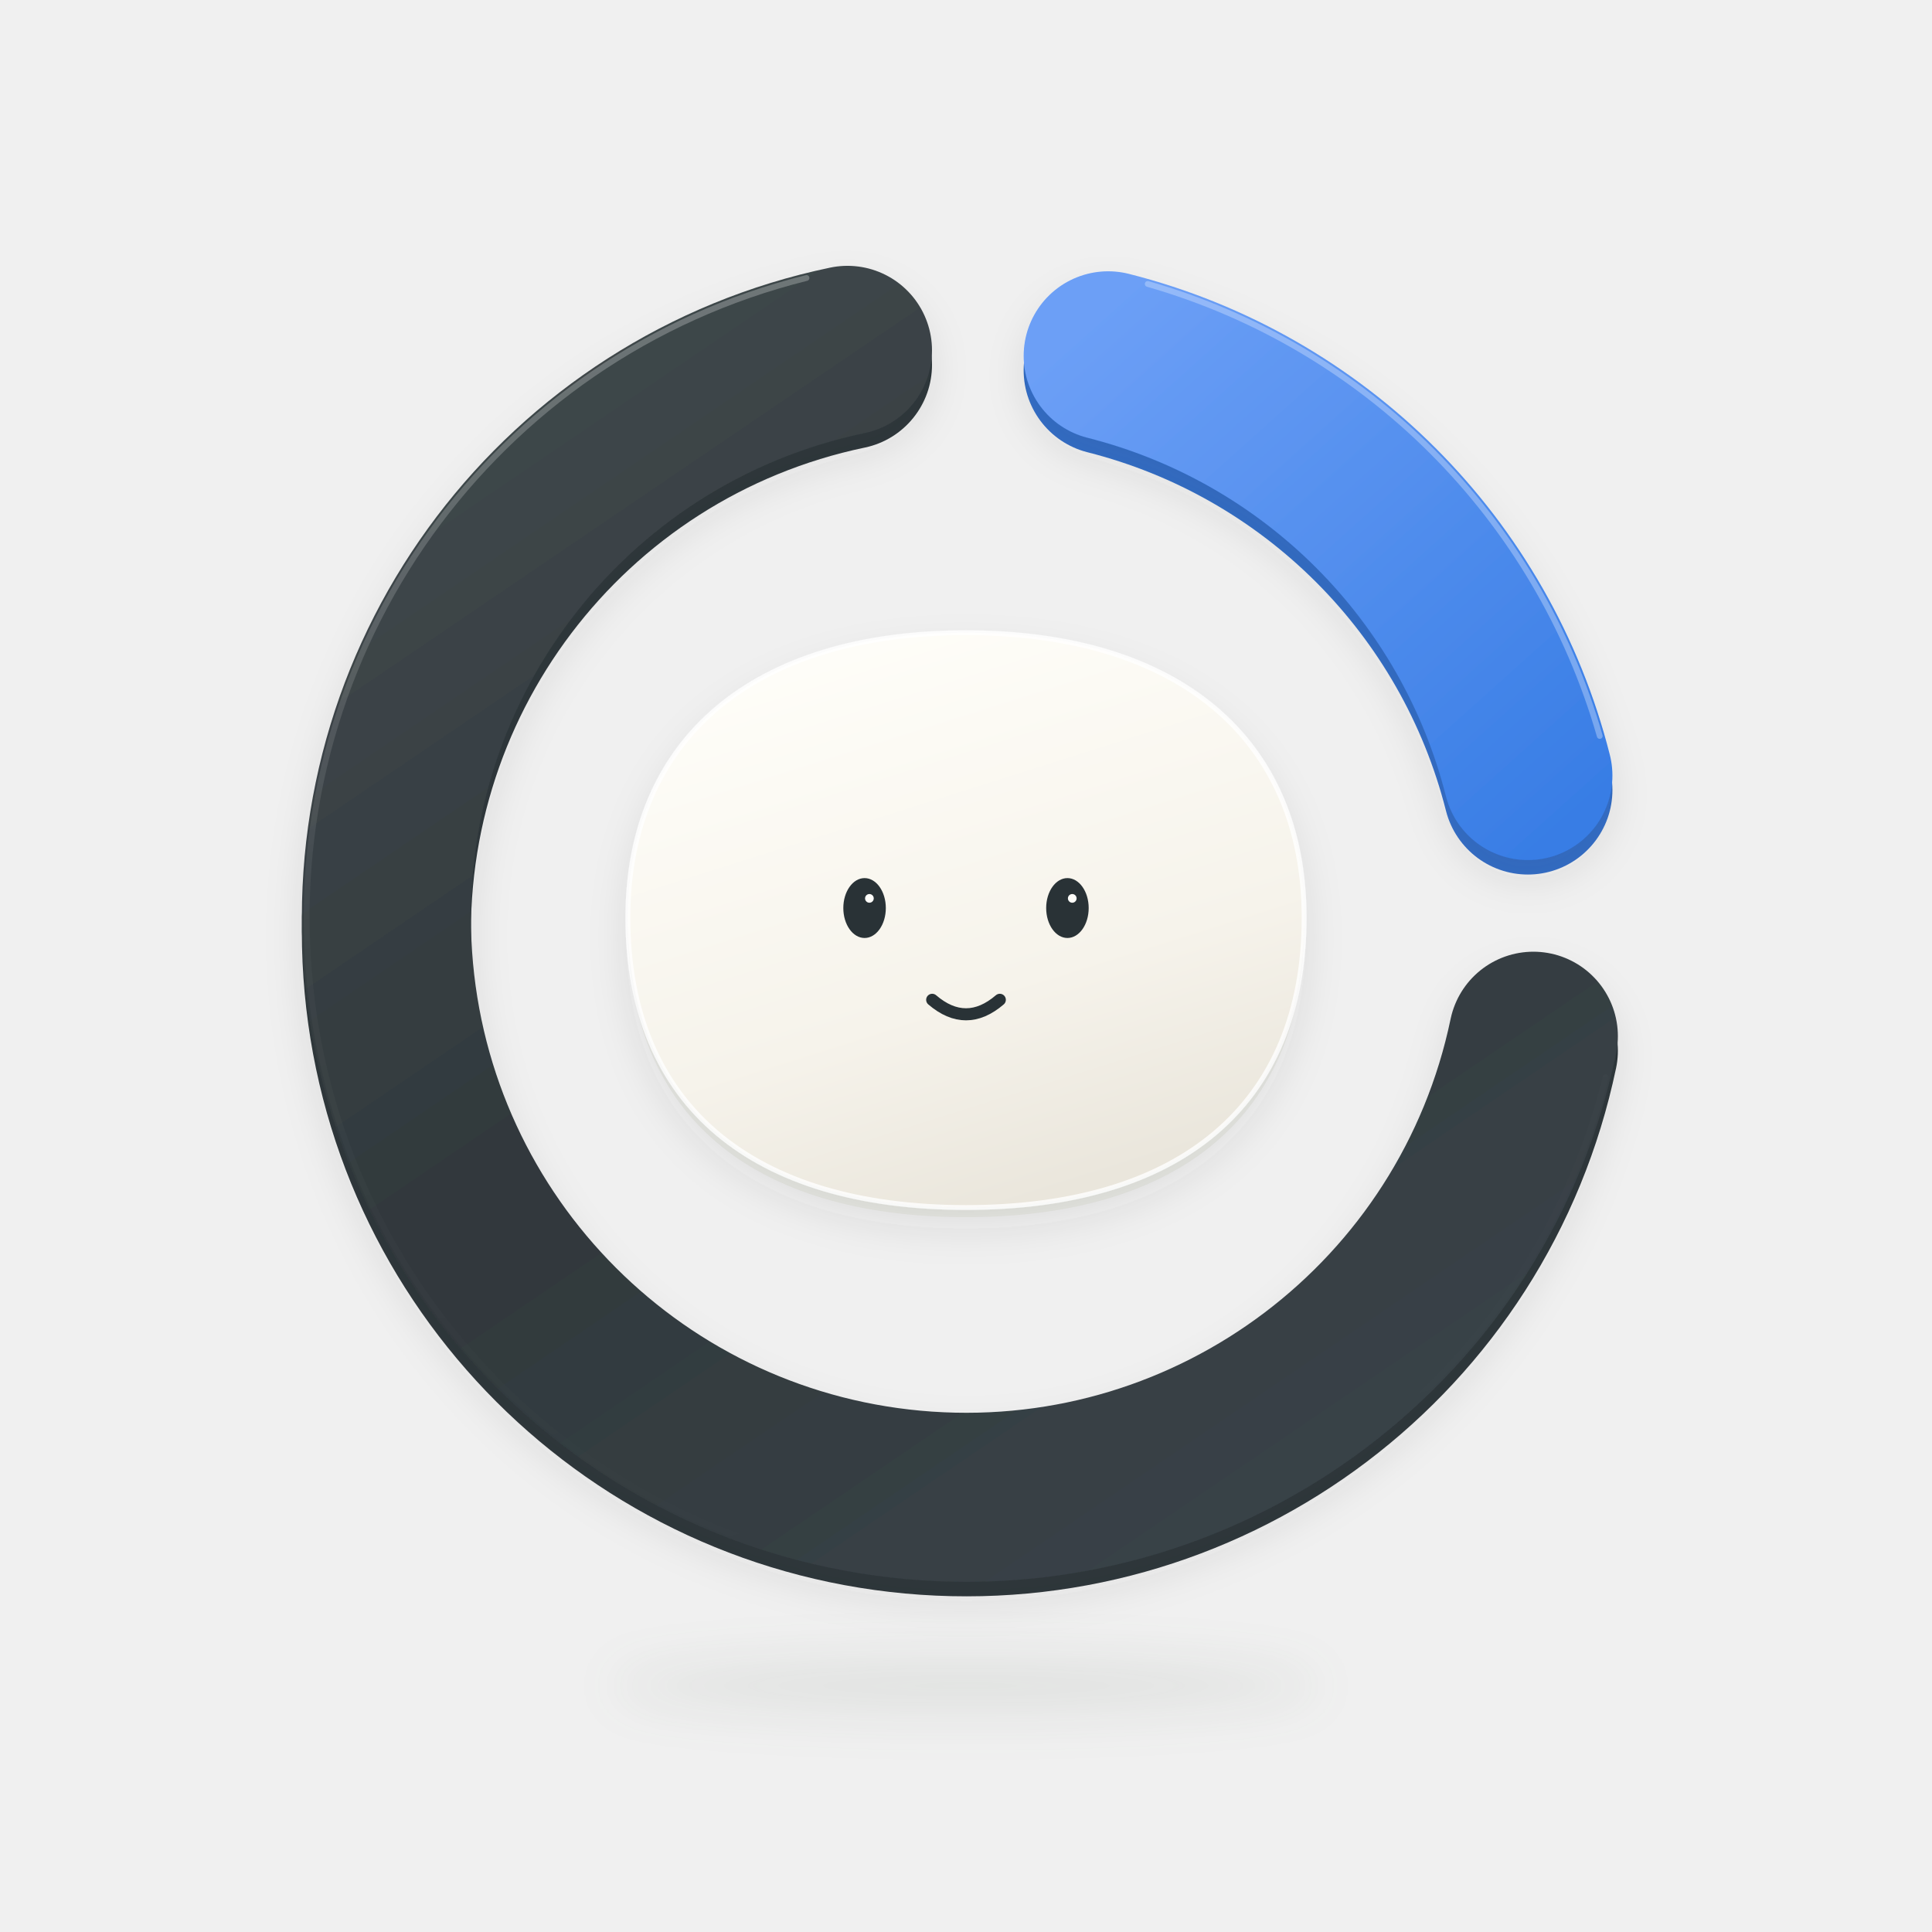
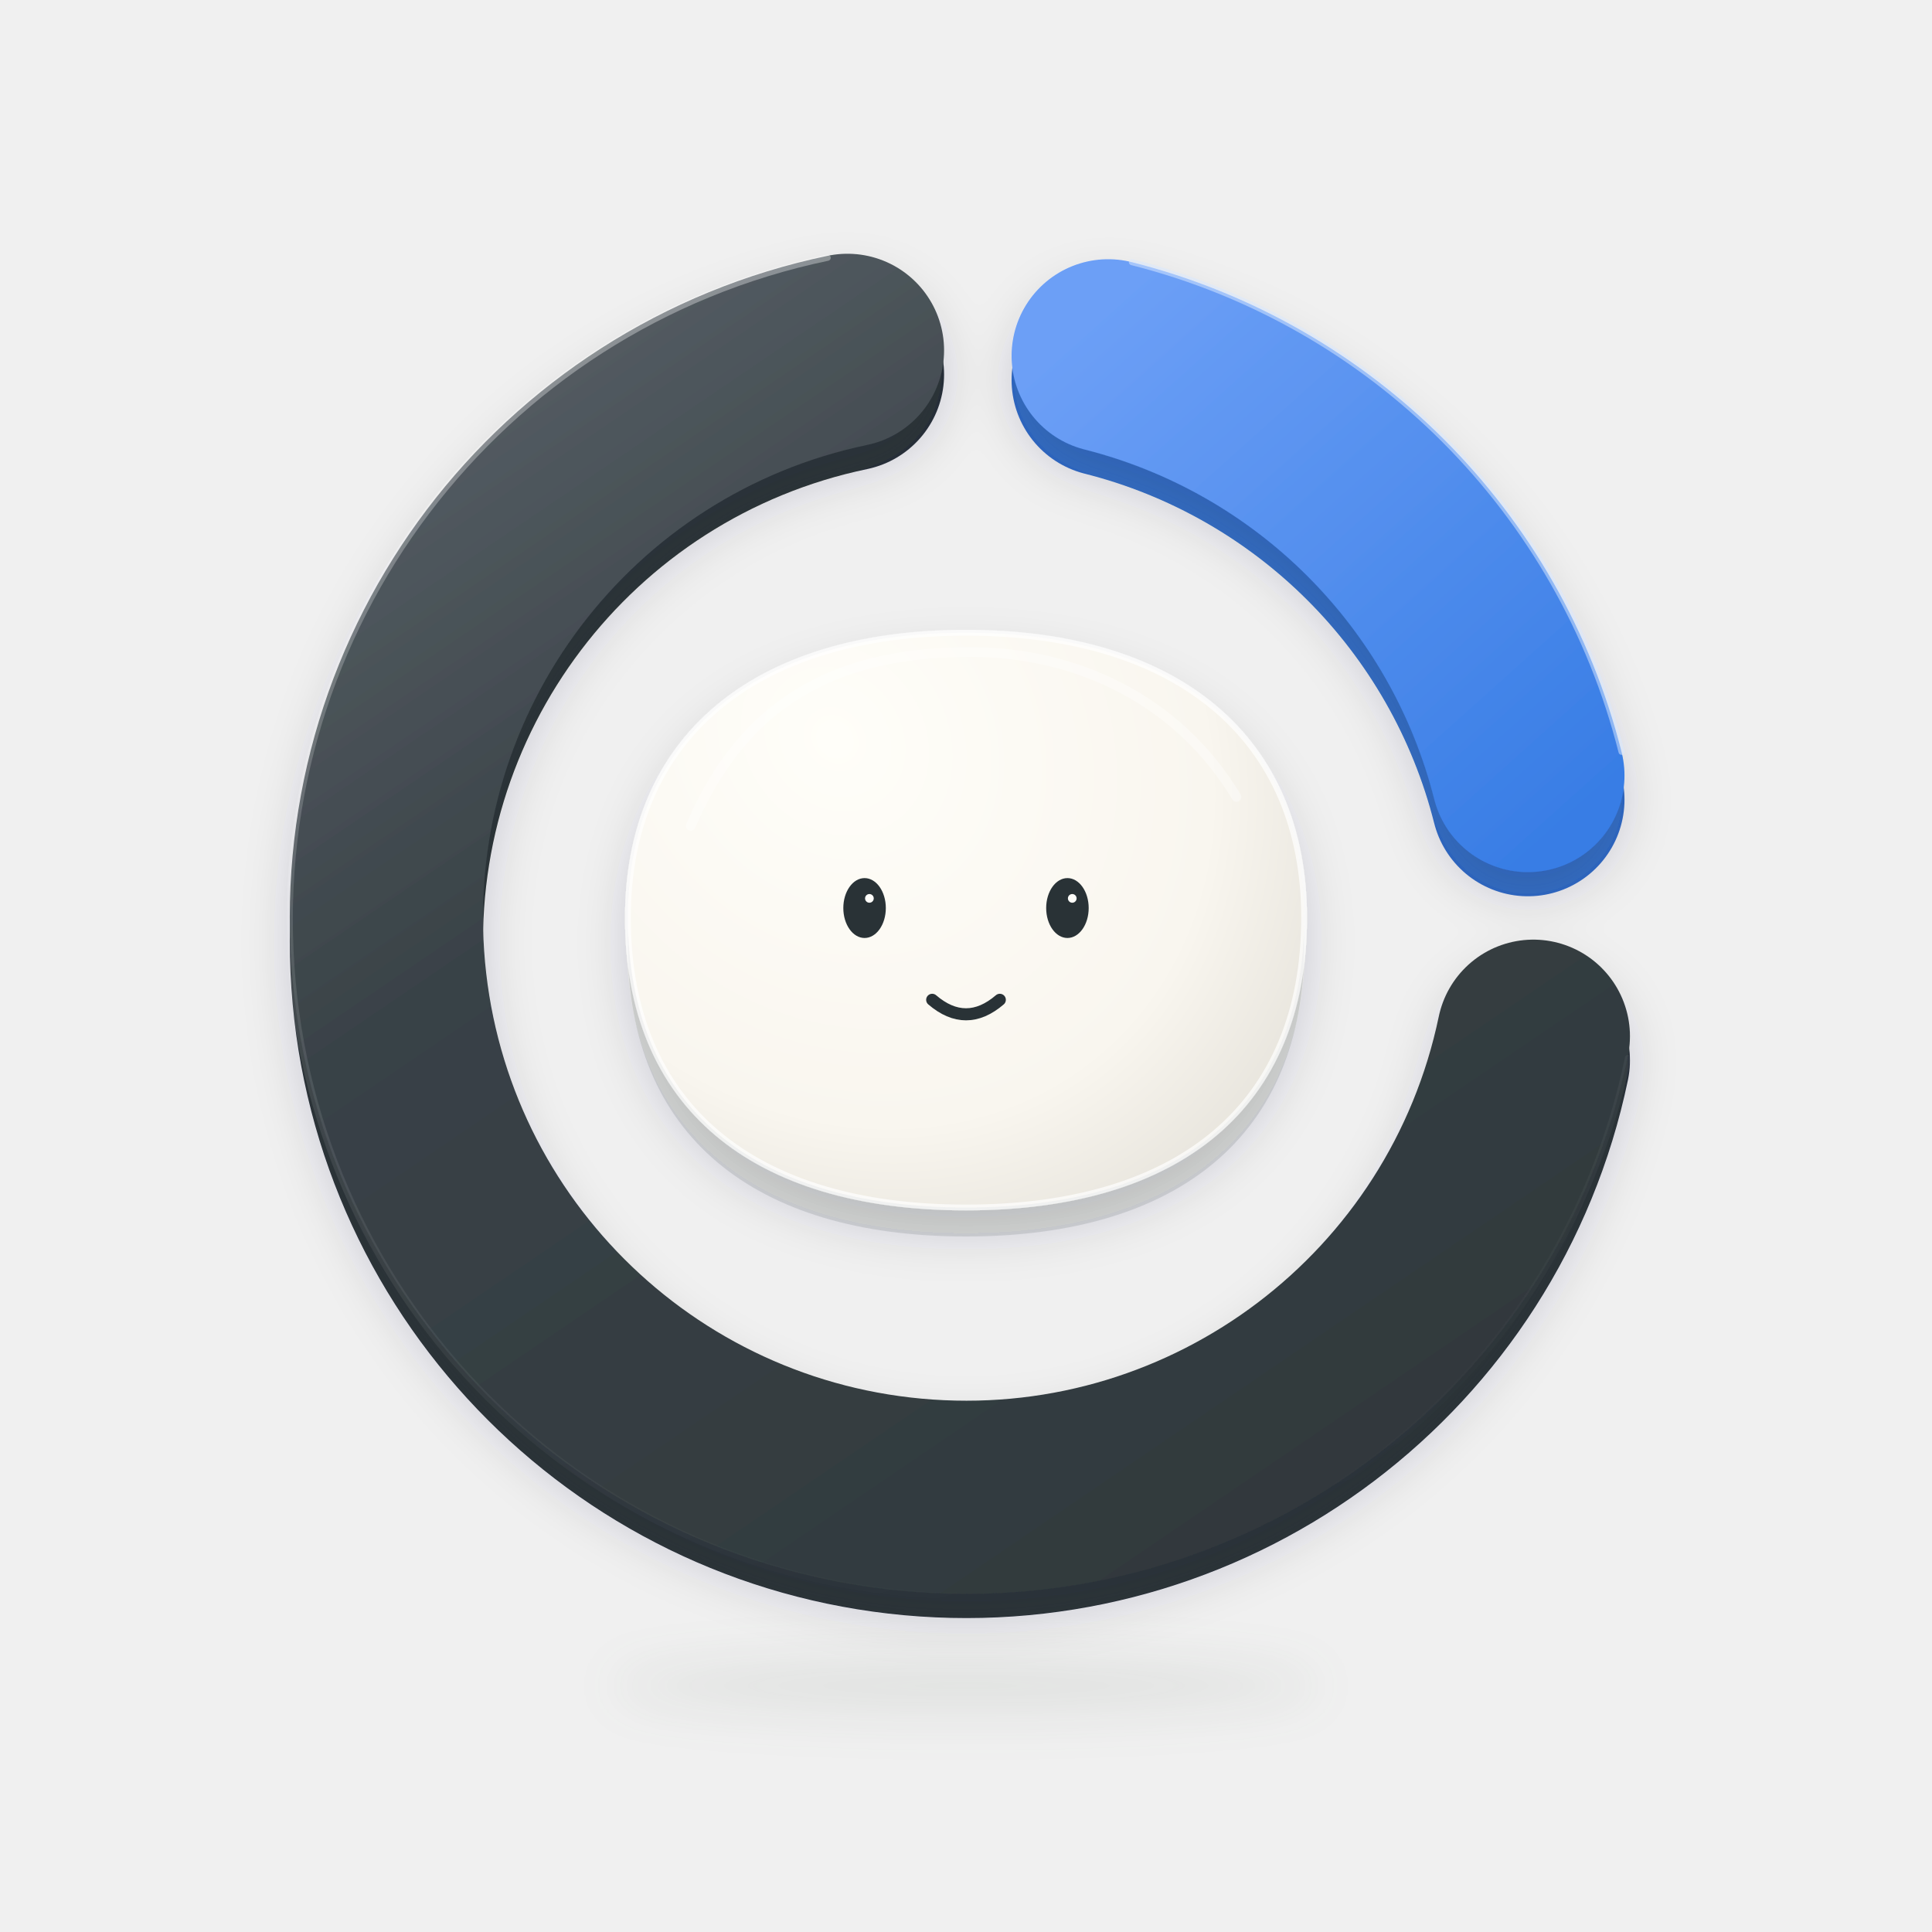
<svg xmlns="http://www.w3.org/2000/svg" id="loopi" viewBox="0 0 400 400" data-mood="idle" data-face-rotation="0" data-time="57.877">
  <defs>
    <linearGradient id="ceramic" x1="100" y1="65" x2="280" y2="330" gradientUnits="userSpaceOnUse">
-       <stop stop-color="#41494C" />
-       <stop offset=".48" stop-color="#30383C" />
-       <stop offset="1" stop-color="#3B4449" />
+       <stop stop-color="#586066" />
+       <stop offset=".34" stop-color="#394247" />
+       <stop offset="1" stop-color="#30383C" />
    </linearGradient>
    <linearGradient id="enamel" x1="230" y1="63" x2="326" y2="170" gradientUnits="userSpaceOnUse">
      <stop stop-color="#6C9FF6" />
      <stop offset="1" stop-color="#387DE5" />
    </linearGradient>
-     <linearGradient id="porcelain" x1="180" y1="127" x2="218" y2="247" gradientUnits="userSpaceOnUse">
+     <radialGradient id="porcelain" cx="0" cy="0" r="1" gradientTransform="translate(173 153) rotate(52) scale(136 118)" gradientUnits="userSpaceOnUse">
      <stop stop-color="#FFFEF9" />
-       <stop offset=".65" stop-color="#F6F3EB" />
-       <stop offset="1" stop-color="#EAE6DC" />
-     </linearGradient>
-     <linearGradient id="edge" x1="170" y1="50" x2="224" y2="310" gradientUnits="userSpaceOnUse">
-       <stop stop-color="#FFFFFF" stop-opacity=".36" />
-       <stop offset=".46" stop-color="#FFFFFF" stop-opacity=".04" />
+       <stop offset=".62" stop-color="#F9F6EF" />
+       <stop offset="1" stop-color="#DDDAD2" />
+     </radialGradient>
+     <linearGradient id="edge" x1="160" y1="43" x2="240" y2="320" gradientUnits="userSpaceOnUse">
+       <stop stop-color="#FFFFFF" stop-opacity=".46" />
+       <stop offset=".42" stop-color="#FFFFFF" stop-opacity=".15" />
      <stop offset="1" stop-color="#FFFFFF" stop-opacity="0" />
    </linearGradient>
    <filter id="soft-shadow" x="-40%" y="-40%" width="180%" height="200%">
-       <feDropShadow dx="0" dy="4" stdDeviation="4" flood-color="#39473E" flood-opacity=".09" />
+       <feDropShadow dx="0" dy="5" stdDeviation="5" flood-color="#28333A" flood-opacity=".16" />
    </filter>
    <filter id="floor-blur" x="-40%" y="-300%" width="180%" height="700%">
      <feGaussianBlur stdDeviation="5" />
    </filter>
  </defs>
  <ellipse id="floor" cx="200" cy="349" rx="73.000" ry="6" fill="#546455" opacity=".10" filter="url(#floor-blur)" />
  <g id="ring-motion" transform="translate(0.000 0.000) rotate(0.000 200 190)">
-     <g fill="none" stroke-width="35" stroke-linecap="round" transform="translate(0 3)" opacity=".95">
-       <path class="ai-arc" stroke="#232C30" d="M317.464 214.54 A120 120 0 1 1 175.46 72.536" />
+     <g fill="none" stroke-width="40" stroke-linecap="round" transform="translate(0 5)" opacity=".95">
+       <path class="ai-arc" stroke="#20292E" d="M317.464 214.54 A120 120 0 1 1 175.46 72.536" />
      <path class="human-arc" stroke="#2866C4" d="M229.437 73.667 A120 120 0 0 1 316.333 160.563" />
    </g>
-     <g fill="none" stroke-width="35" stroke-linecap="round" filter="url(#soft-shadow)">
+     <g fill="none" stroke-width="40" stroke-linecap="round" filter="url(#soft-shadow)">
      <path class="ai-arc" stroke="url(#ceramic)" d="M317.464 214.54 A120 120 0 1 1 175.46 72.536" />
      <path class="human-arc" stroke="url(#enamel)" d="M229.437 73.667 A120 120 0 0 1 316.333 160.563" />
    </g>
-     <g fill="none" stroke-width="1.2" stroke-linecap="round" opacity=".75">
-       <path id="ai-edge" stroke="url(#edge)" d="M332.445 223.022 A136.5 136.5 0 1 1 166.978 57.555" />
-       <path id="human-edge" stroke="#D9E8FF" opacity=".5" d="M237.624 58.788 A136.5 136.5 0 0 1 331.212 152.376" />
+     <g fill="none" stroke-width="1.25" stroke-linecap="round" opacity=".8">
+       <path id="ai-edge" stroke="url(#edge)" d="M337.05 219.025 A140 140 0 1 1 171.37 53.37" />
+       <path id="human-edge" stroke="#D9E8FF" opacity=".65" d="M234.343 54.277 A140 140 0 0 1 335.722 155.657" />
    </g>
    <path id="blue-cue" fill="none" stroke="#9ABFFF" stroke-width="2" stroke-linecap="round" opacity="0" d="M258.163 59.363 A143 143 0 0 1 323.842 118.5" />
  </g>
  <g id="core-position" transform="translate(0.000 0.000)">
    <g id="core-shape" transform="translate(200 190) scale(1 1) translate(-200 -190)">
-       <path d="M130 190 C130 153 156 131 200 131 C244 131 270 153 270 190 C270 229 244 250 200 250 C156 250 130 229 130 190Z" fill="#DCDDD3" opacity=".5" transform="translate(0 2)" />
-       <path d="M130 190 C130 153 156 131 200 131 C244 131 270 153 270 190 C270 229 244 250 200 250 C156 250 130 229 130 190Z" fill="url(#porcelain)" stroke="#FFFFFF" stroke-opacity=".8" stroke-width="1" filter="url(#soft-shadow)" />
+       <path d="M130 190 C130 153 156 131 200 131 C244 131 270 153 270 190 C270 229 244 250 200 250 C156 250 130 229 130 190Z" fill="#7A827F" opacity=".22" transform="translate(0 6)" />
+       <path d="M130 190 C130 153 156 131 200 131 C244 131 270 153 270 190 C270 229 244 250 200 250 C156 250 130 229 130 190Z" fill="url(#porcelain)" stroke="#FFFFFF" stroke-opacity=".7" stroke-width="1.2" filter="url(#soft-shadow)" />
+       <path d="M143 171 C155 143 176 135 201 135 C223 135 244 145 256 165" fill="none" stroke="#FFFFFF" stroke-opacity=".35" stroke-width="2" stroke-linecap="round" />
    </g>
    <g id="face" transform="translate(0.000 0.000)">
      <g id="cheeks" opacity="0.000">
        <ellipse cx="168" cy="207" rx="8" ry="3.5" fill="#E8B8A5" />
        <ellipse cx="232" cy="207" rx="8" ry="3.5" fill="#E8B8A5" />
      </g>
      <g id="eye-left">
        <ellipse class="eye-fill" cx="179" cy="188" rx="4.4" ry="6.200" fill="#293236" opacity="1" />
        <circle class="eye-glint" cx="180" cy="186" r=".9" fill="#FFFEFA" opacity="1" />
        <path class="eye-curve" d="M174 188 Q179 181 184 188" fill="none" stroke="#293236" stroke-width="2.8" stroke-linecap="round" opacity="0" />
      </g>
      <g id="eye-right">
        <ellipse class="eye-fill" cx="221" cy="188" rx="4.4" ry="6.200" fill="#293236" opacity="1" />
        <circle class="eye-glint" cx="222" cy="186" r=".9" fill="#FFFEFA" opacity="1" />
        <path class="eye-curve" d="M216 188 Q221 181 226 188" fill="none" stroke="#293236" stroke-width="2.8" stroke-linecap="round" opacity="0" />
      </g>
      <path id="mouth" d="M193 207 Q200 213.000 207 207" fill="none" stroke="#293236" stroke-width="2.5" stroke-linecap="round" />
    </g>
  </g>
</svg>
